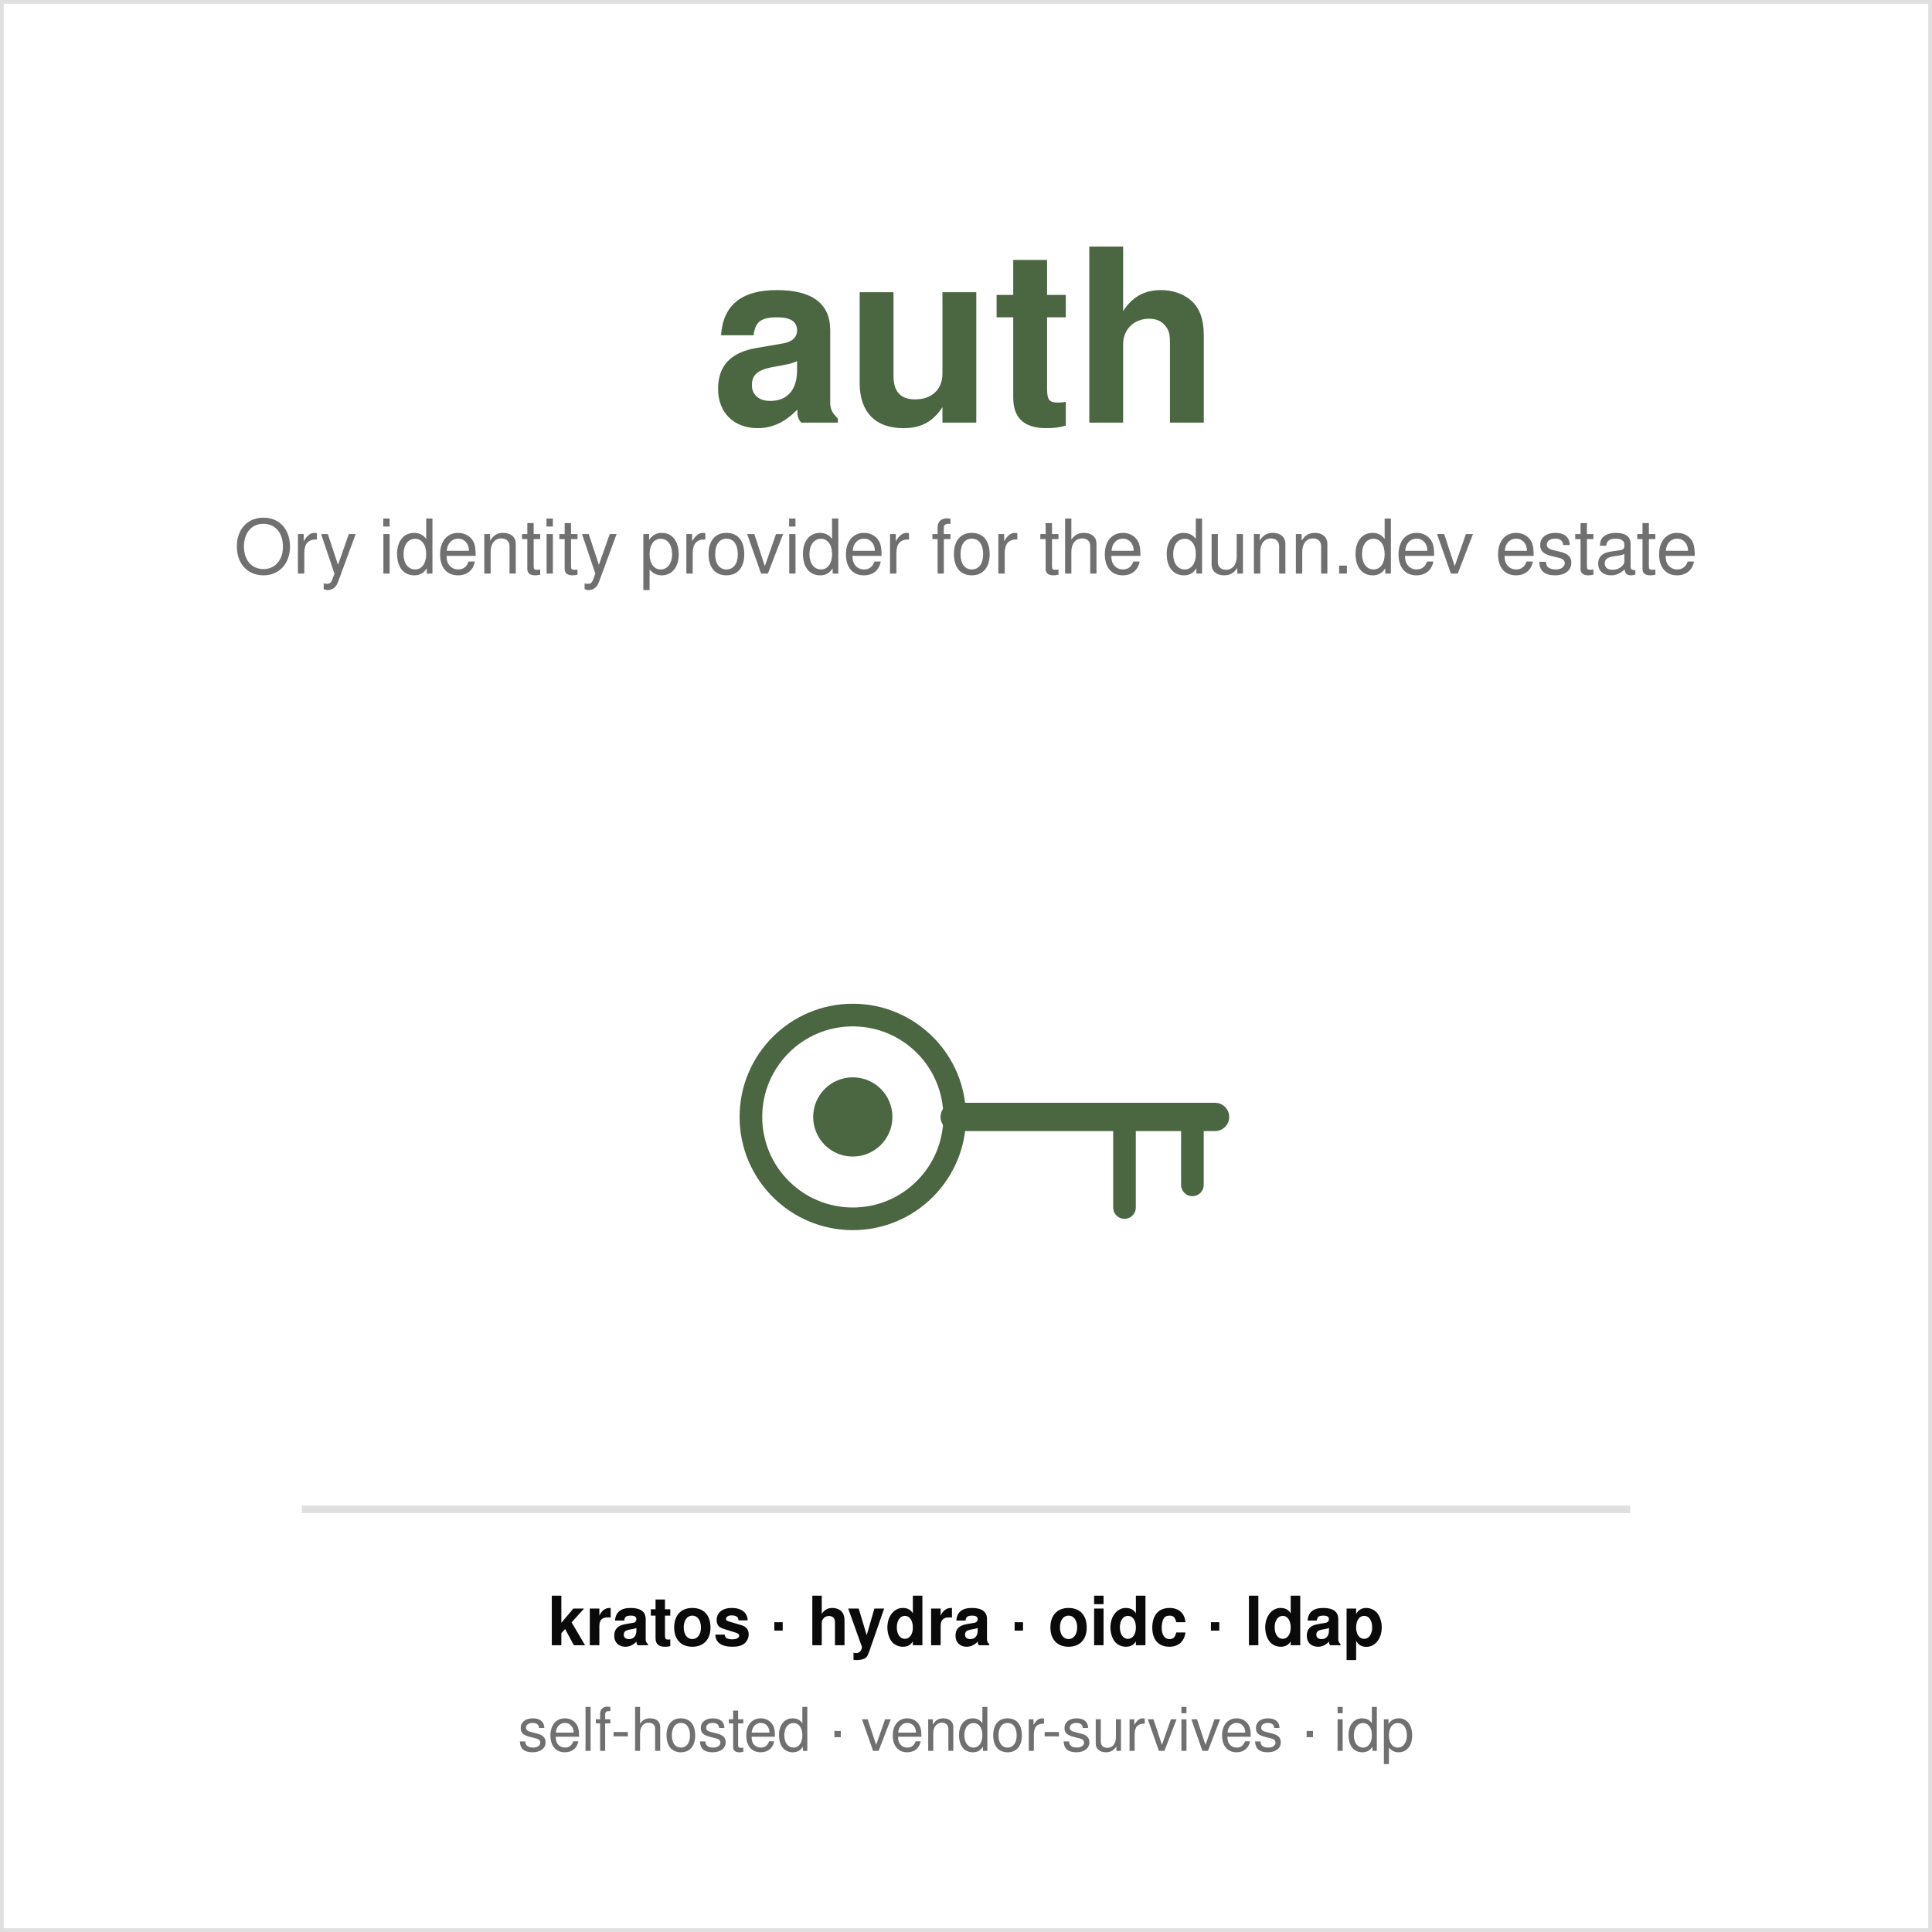
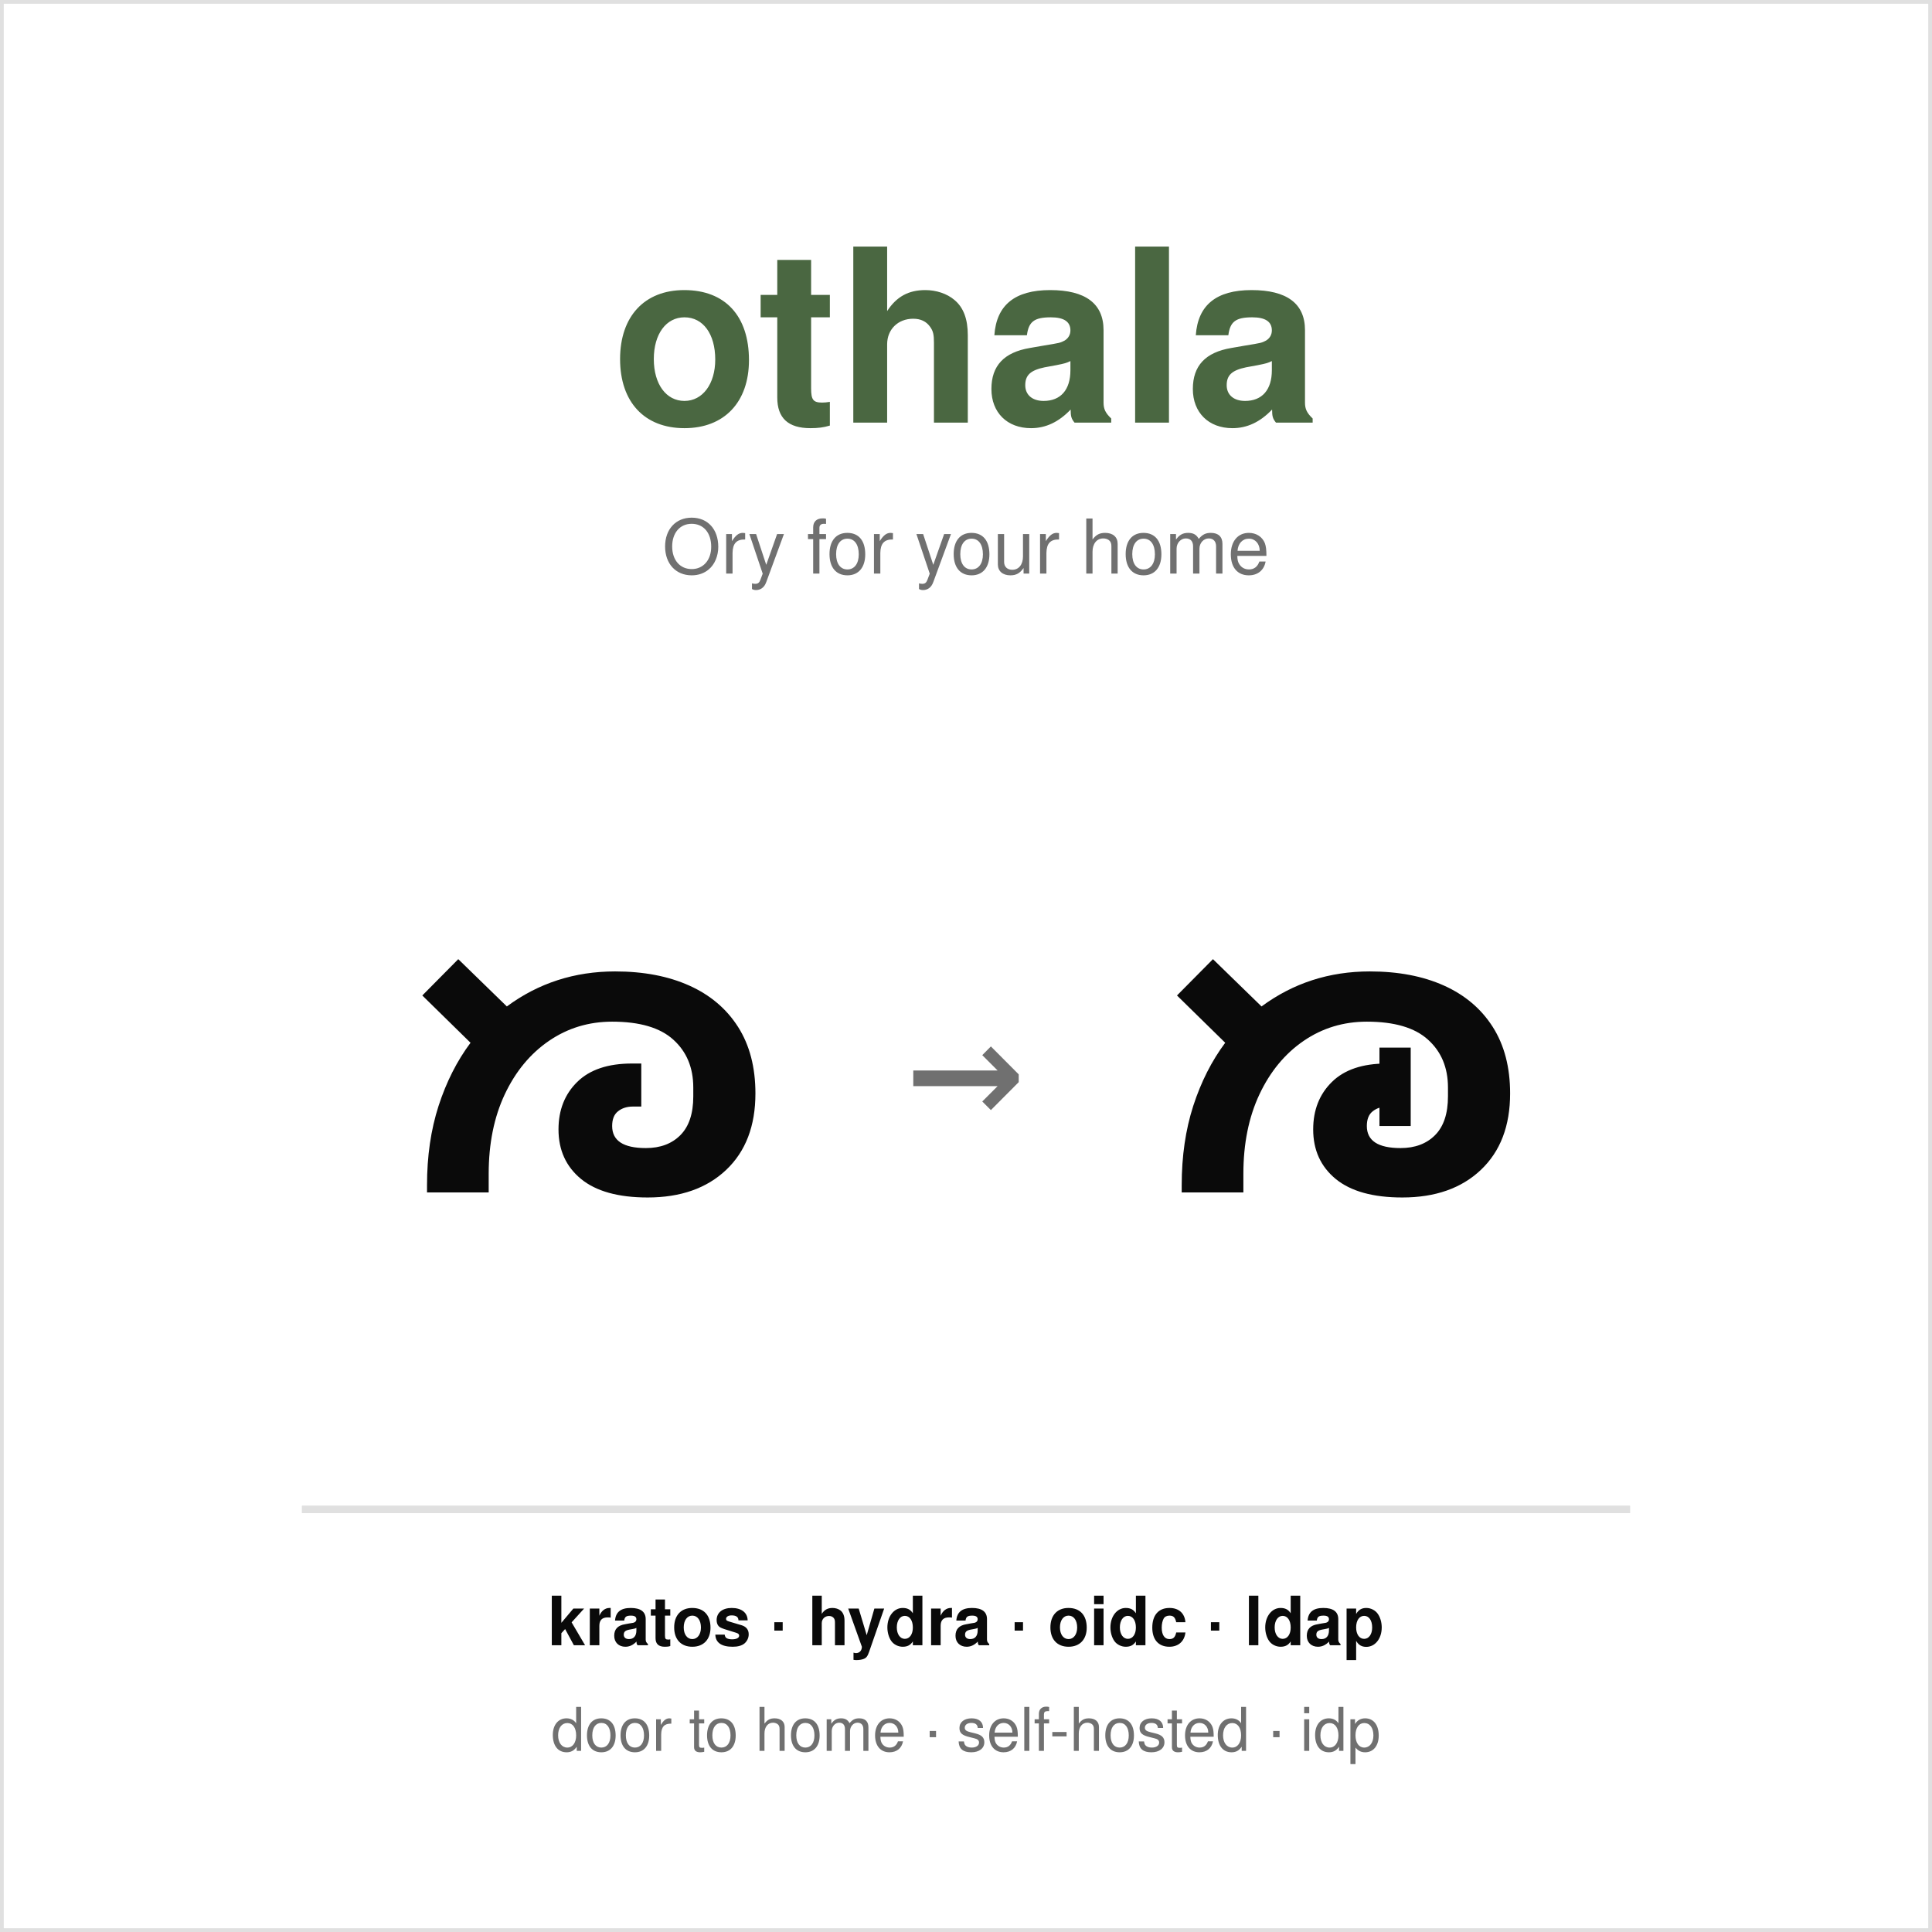
- <svg xmlns="http://www.w3.org/2000/svg" viewBox="0 0 256 256" width="256" height="256" font-family="Helvetica, Arial, sans-serif" role="img" aria-label="auth avatar: Ory identity provider for the dunn.dev estate.">
+ <svg xmlns="http://www.w3.org/2000/svg" viewBox="0 0 256 256" width="256" height="256" font-family="Helvetica, Arial, sans-serif" role="img" aria-label="othala avatar: the door (dagaz) to home (othala) — Ory identity provider for your home.">
  <g font-family="Helvetica, Arial, sans-serif">
    <rect x="0" y="0" width="256" height="256" fill="#ffffff" />
    <rect x="0" y="0" width="256" height="256" fill="none" stroke="#e0e0e0" stroke-width="1" />
-     <text x="128" y="56" text-anchor="middle" font-size="32" font-weight="700" fill="#4a6741">auth</text>
-     <text x="128" y="76" text-anchor="middle" font-size="10" fill="#707070">Ory identity provider for the dunn.dev estate</text>
-     <g transform="translate(80 100) scale(1.5)" stroke="#4a6741" fill="none" stroke-linecap="round">
-       <circle cx="22" cy="32" r="9" stroke-width="2" />
-       <circle cx="22" cy="32" r="3" fill="#4a6741" />
-       <line x1="31" y1="32" x2="54" y2="32" stroke-width="2.5" />
-       <line x1="46" y1="32" x2="46" y2="40" stroke-width="2" />
-       <line x1="52" y1="32" x2="52" y2="38" stroke-width="2" />
+     <text x="128" y="56" text-anchor="middle" font-size="32" font-weight="700" fill="#4a6741">othala</text>
+     <text x="128" y="76" text-anchor="middle" font-size="10" fill="#707070">Ory for your home</text>
+     <g font-family="Menlo, monospace" text-anchor="middle">
+       <text x="78" y="158" font-size="56" font-weight="700" fill="#0a0a0a">ᘞ</text>
+       <text x="128" y="150" font-size="26" fill="#707070">→</text>
+       <text x="178" y="158" font-size="56" font-weight="700" fill="#0a0a0a">ᘟ</text>
    </g>
    <line x1="40" y1="200" x2="216" y2="200" stroke="#e0e0e0" stroke-width="1" />
    <text x="128" y="218" text-anchor="middle" font-size="9" font-weight="600" fill="#0a0a0a">kratos · hydra · oidc · ldap</text>
-     <text x="128" y="232" text-anchor="middle" font-size="8" fill="#707070">self-hosted · vendor-survives · idp</text>
+     <text x="128" y="232" text-anchor="middle" font-size="8" fill="#707070">door to home · self-hosted · idp</text>
  </g>
</svg>
